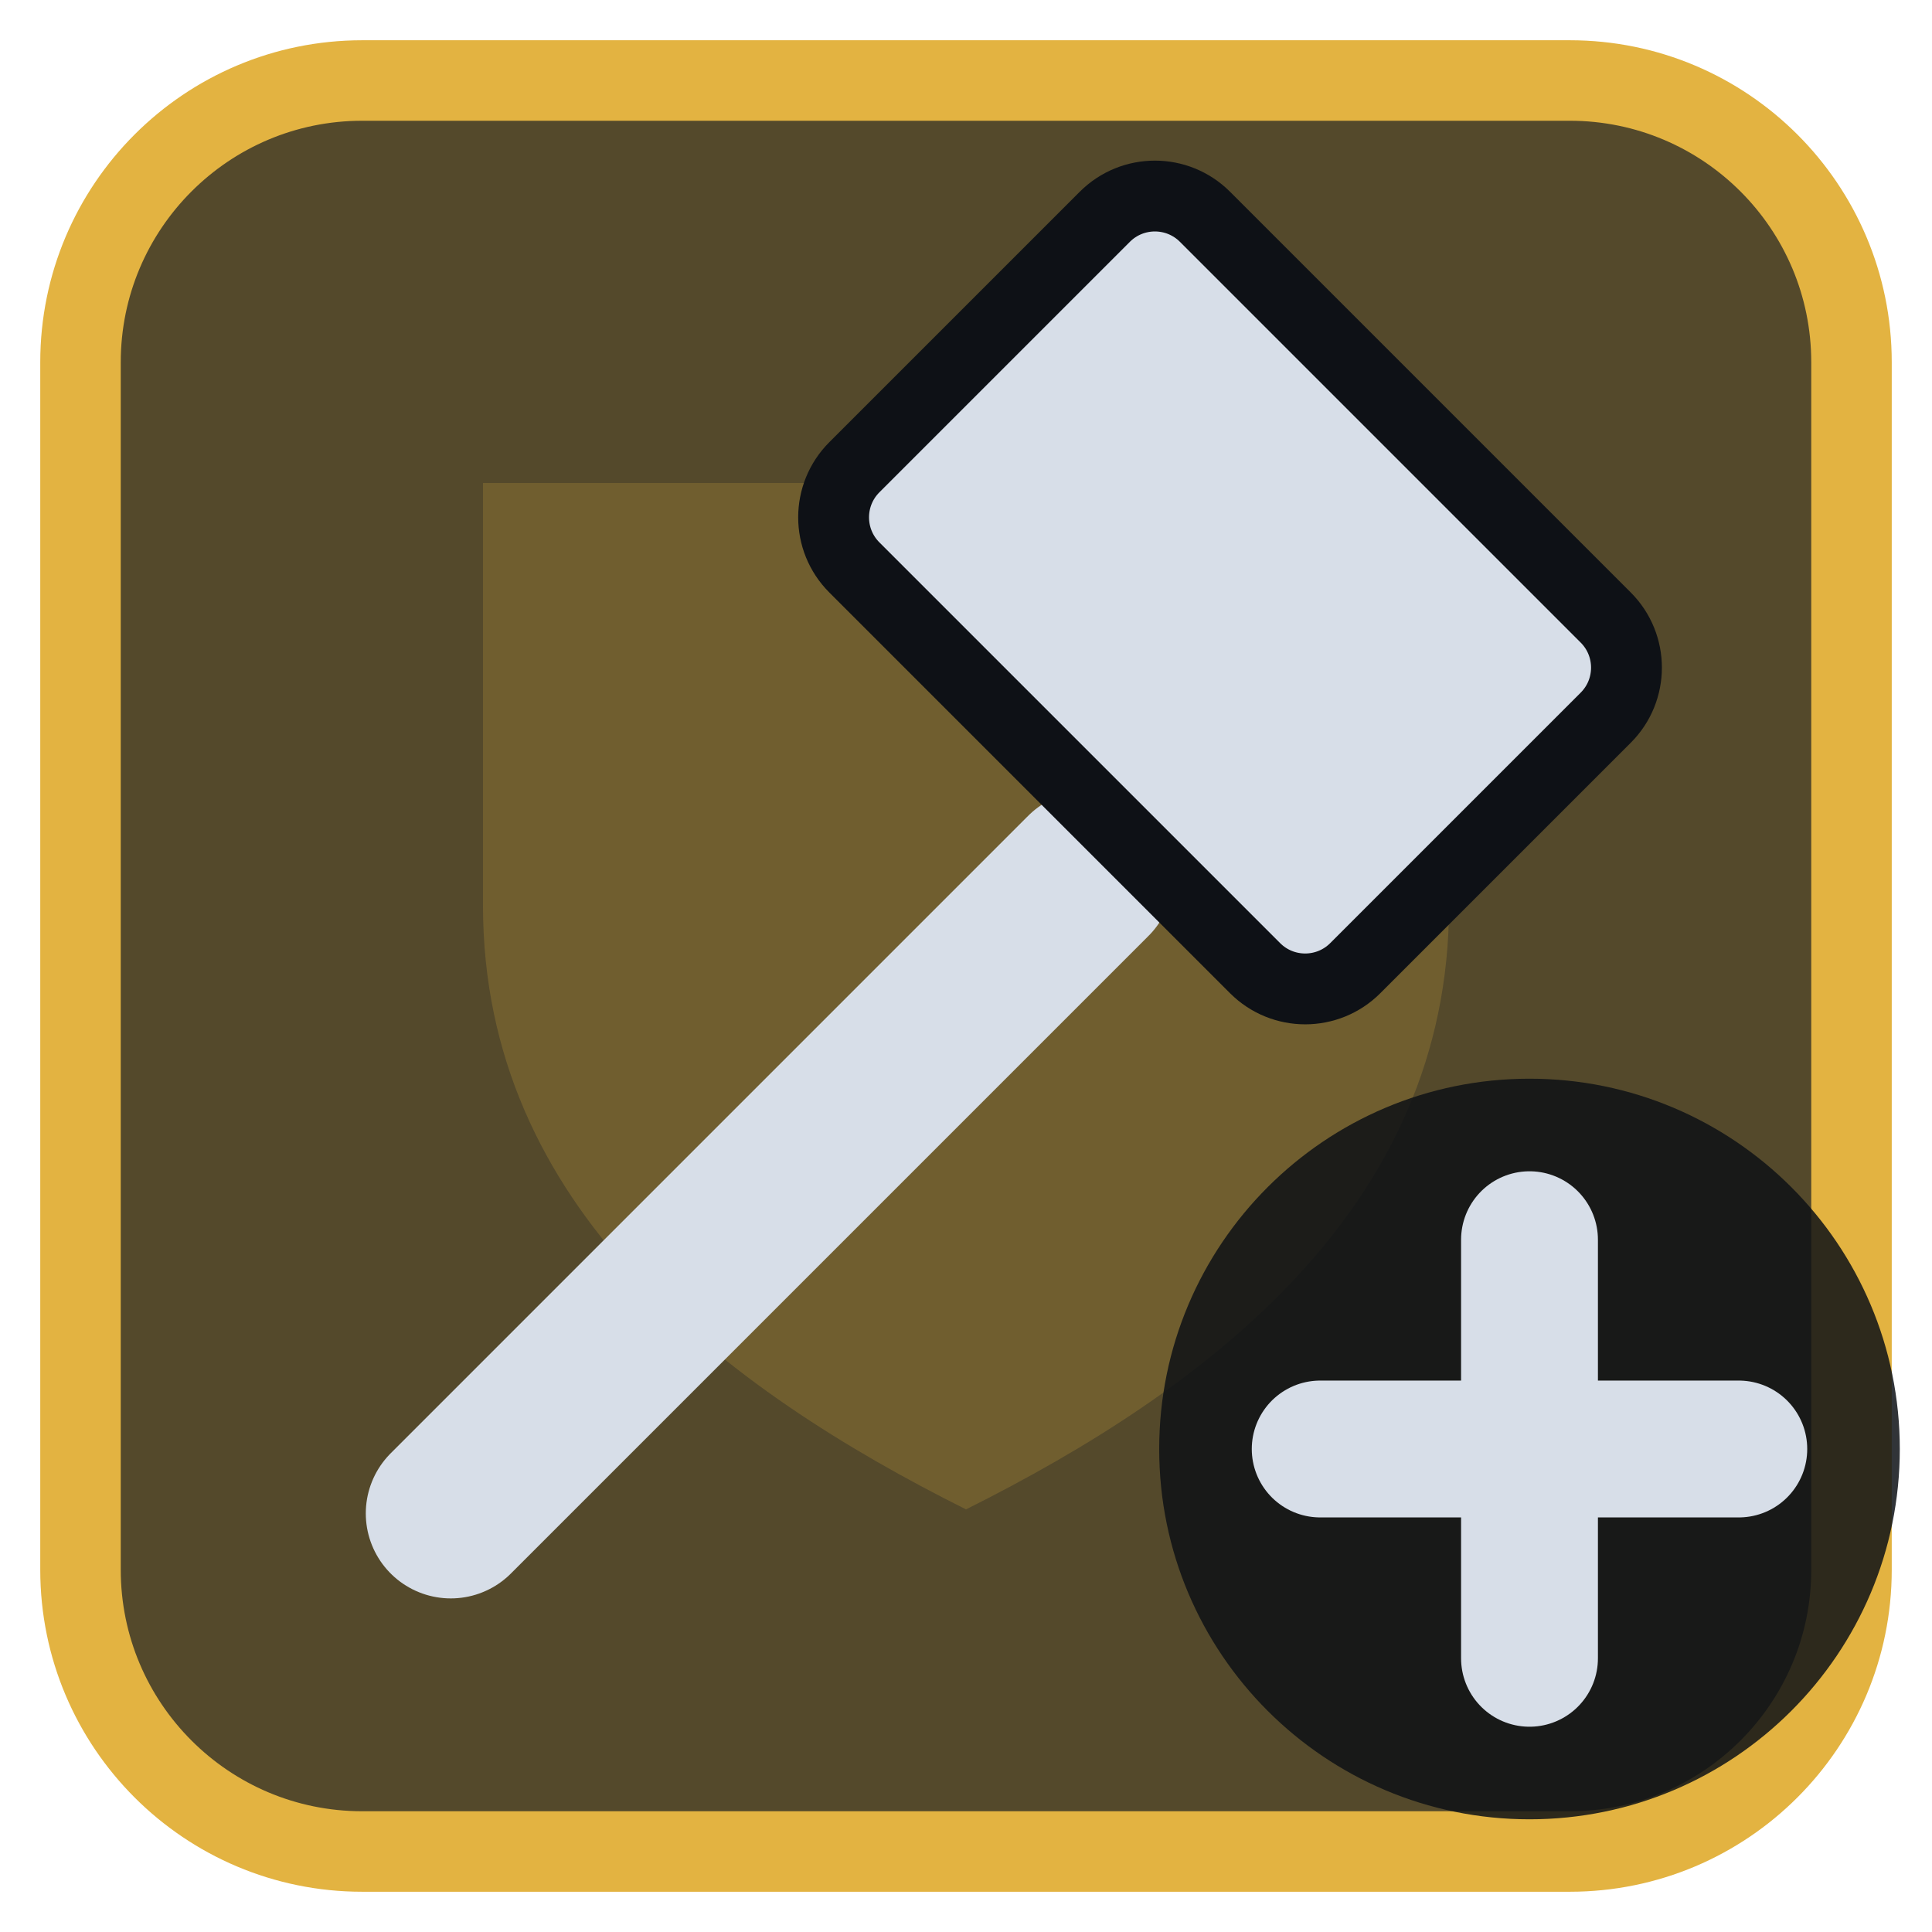
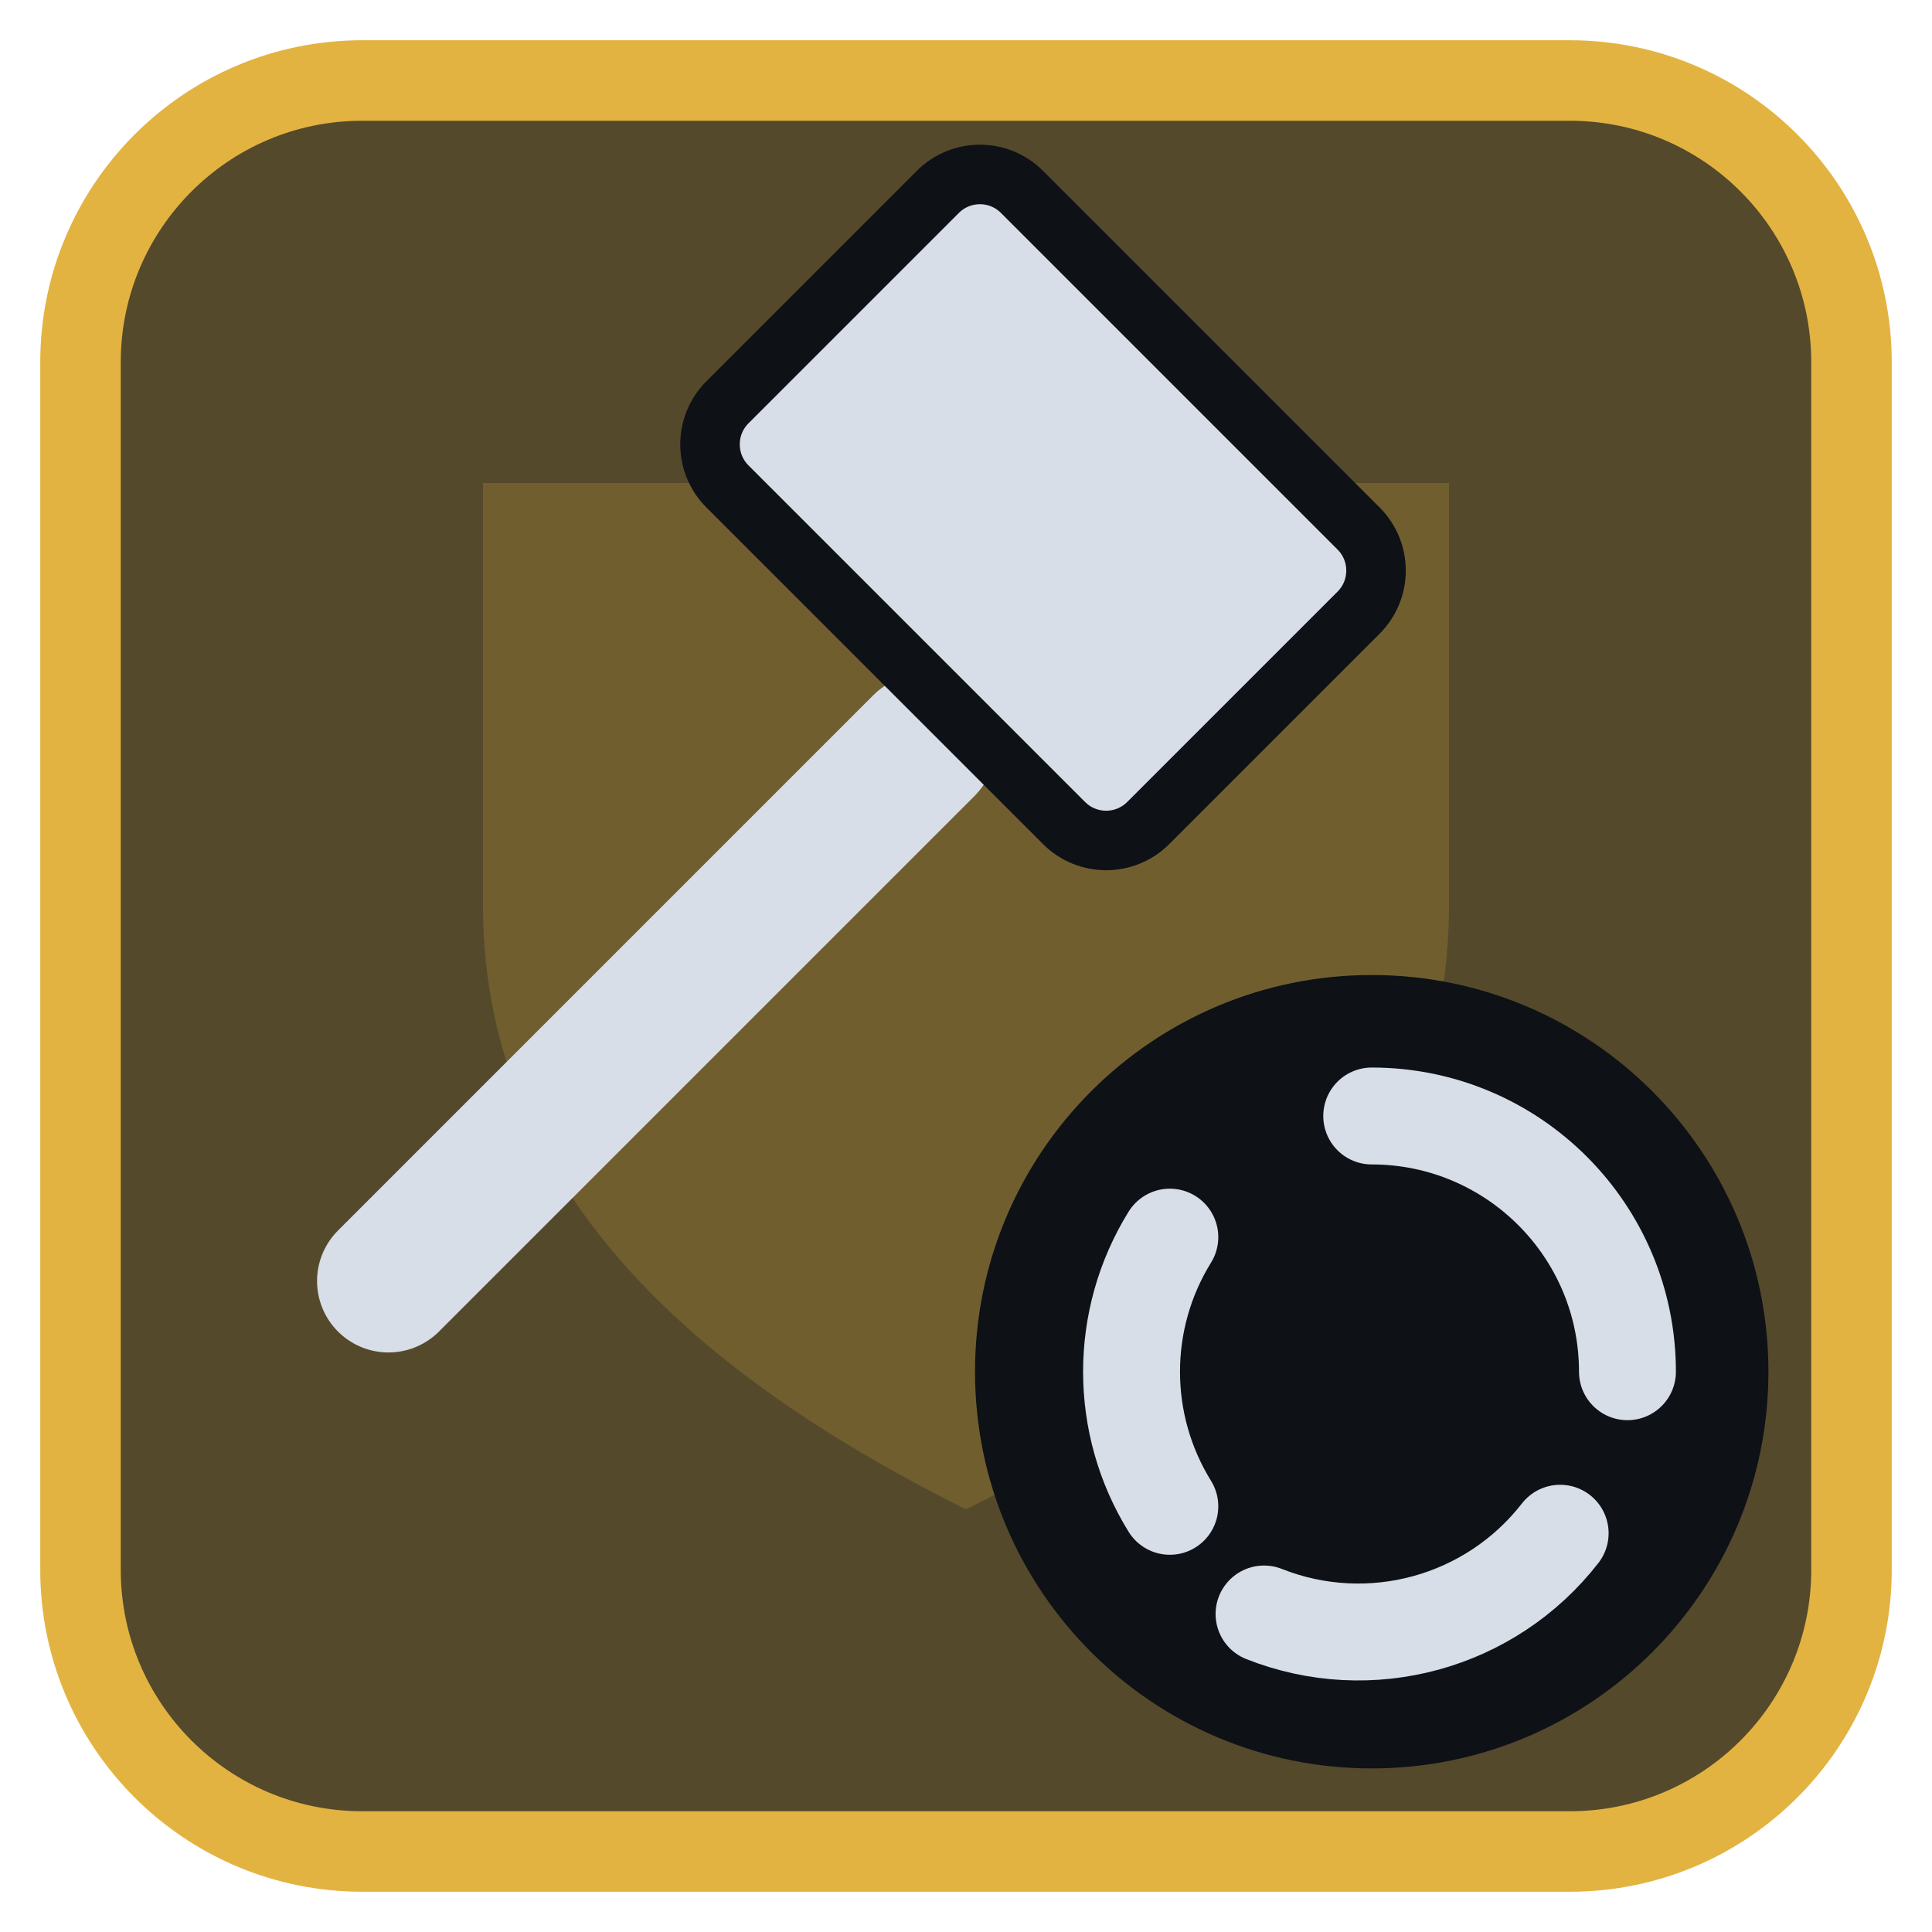
<svg xmlns="http://www.w3.org/2000/svg" viewBox="0 0 24 24" width="24" height="24">
  <rect x="1" y="1" width="22" height="22" rx="3.5" fill="#54492b" stroke="#e3b341" stroke-width="1" />
  <g opacity="0.2" transform="translate(3,3) scale(0.75)">
    <path d="M4 4h16v7c0 5-4 8-8 10-4-2-8-5-8-10z" fill="#e3b341" />
  </g>
  <g transform="translate(1.2,1.2) scale(0.88)">
-     <path d="M5 20L14 11" fill="none" stroke="#d7dee8" stroke-width="2.4" stroke-linecap="round" stroke-linejoin="round" />
-     <rect x="11" y="3.5" width="10" height="7" rx="1" transform="rotate(45 16 7)" fill="#d7dee8" stroke="#0e1116" stroke-width="1" />
+     <g transform="translate(10,10) scale(0.84) translate(-12,-12)">
+       <path d="M5 20L14 11" fill="none" stroke="#d7dee8" stroke-width="2.4" stroke-linecap="round" stroke-linejoin="round" />
+       <rect x="11" y="3.5" width="10" height="7" rx="1" transform="rotate(45 16 7)" fill="#d7dee8" stroke="#0e1116" stroke-width="1" />
+     </g>
+     <circle cx="18" cy="18" r="5.6" fill="#0e1116" />
+     <g transform="translate(18,18) scale(0.38) translate(-12,-12)">
+       <path d="M12 2.5A9.5 9.5 0 0 1 21.5 12M19 18A9.5 9.5 0 0 1 8 21M4.5 17A9.5 9.5 0 0 1 4.5 7" fill="none" stroke="#d7dee8" stroke-width="3.6" stroke-linecap="round" stroke-linejoin="round" />
+     </g>
  </g>
-   <circle cx="19" cy="18" r="4.6" fill="#0e1116" fill-opacity="0.85" />
-   <path d="M19 15.4V20.6M16.4 18H21.6" fill="none" stroke="#d7dee8" stroke-width="1.7" stroke-linecap="round" stroke-linejoin="round" />
</svg>
